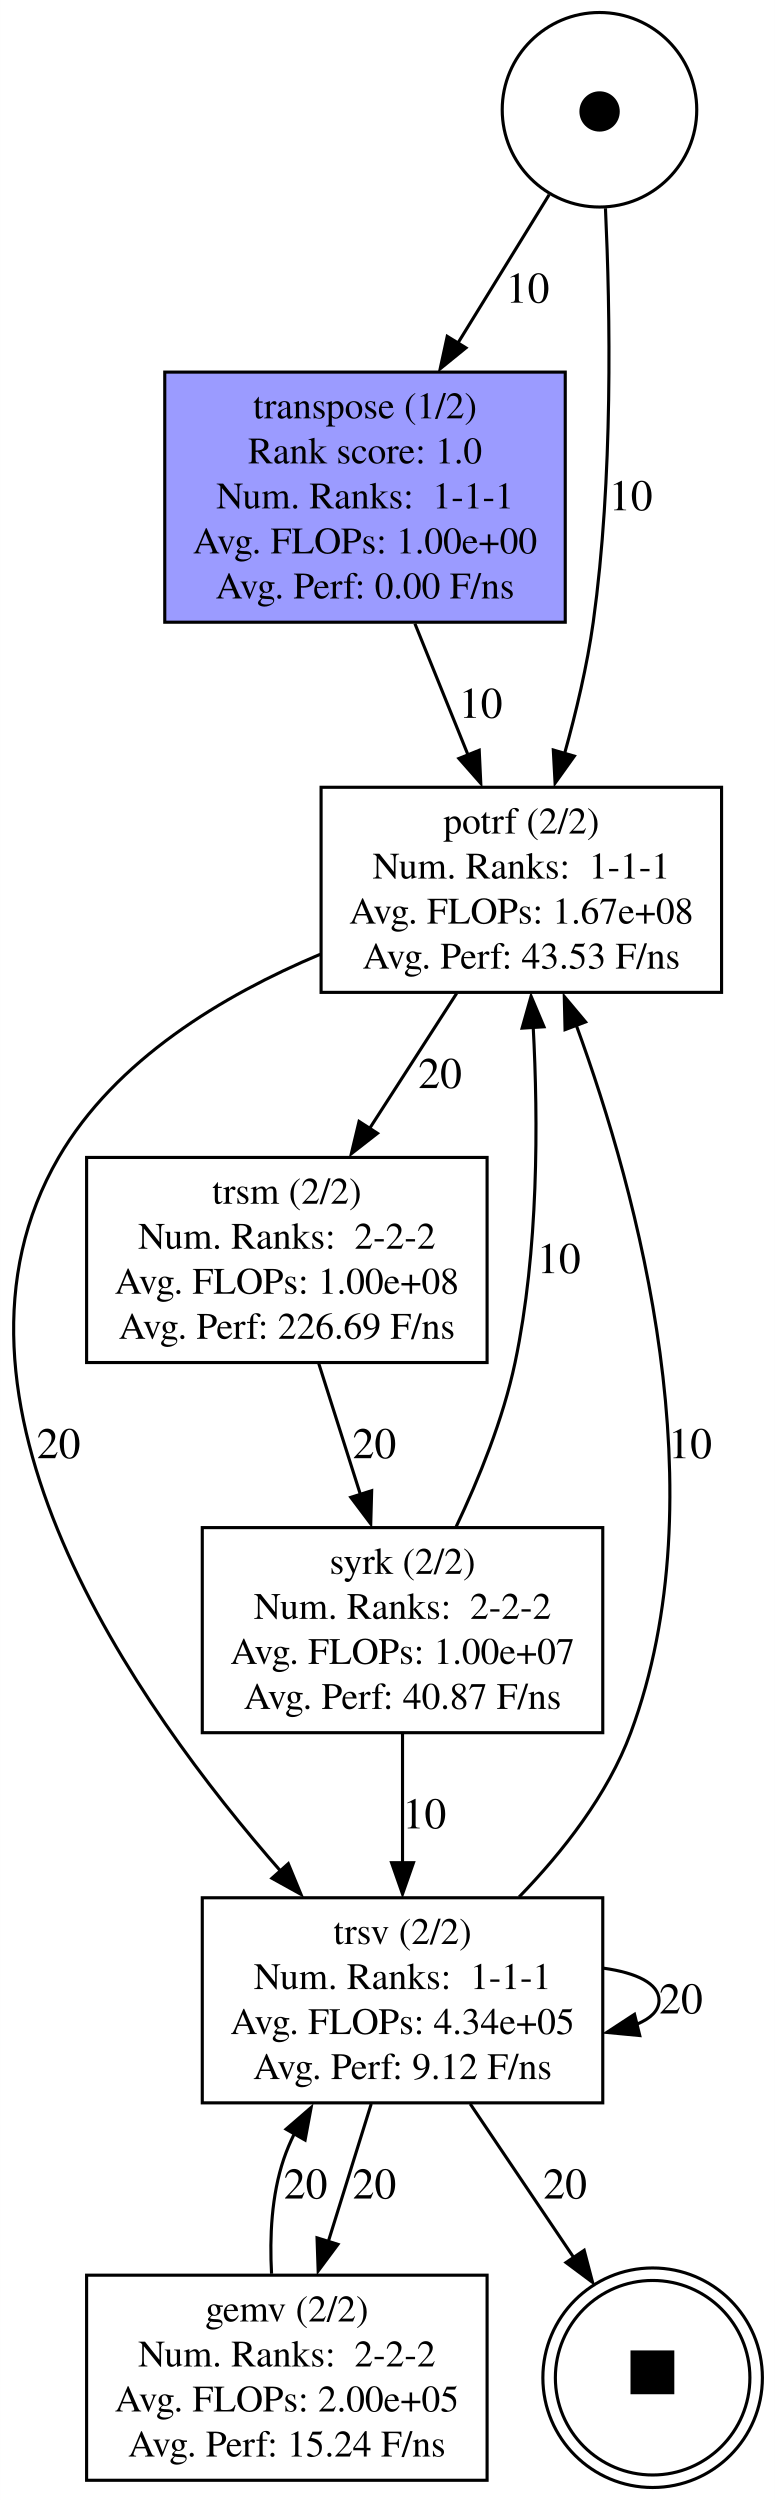
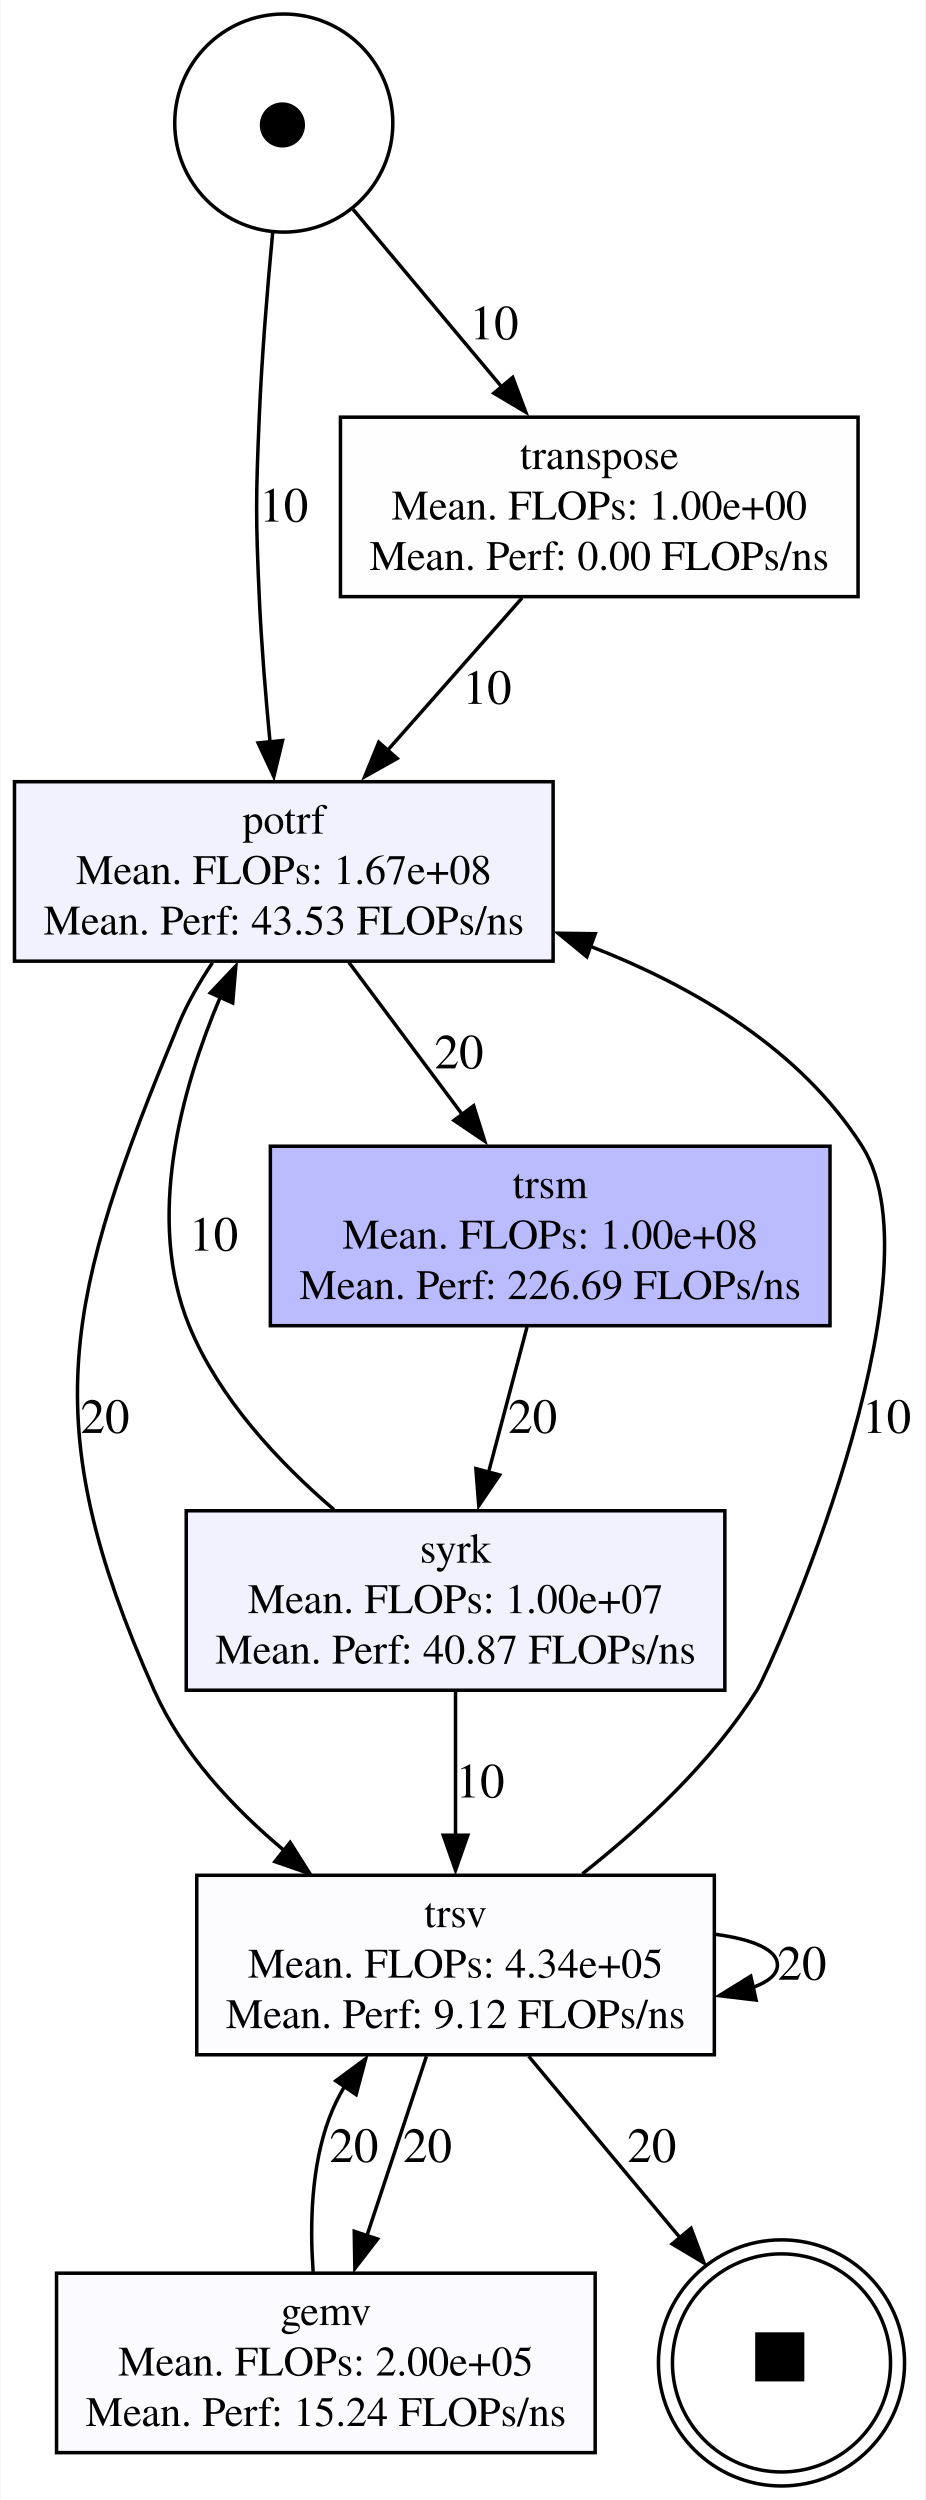
- <svg xmlns="http://www.w3.org/2000/svg" width="248pt" height="800pt" viewBox="0.00 0.00 247.83 799.65">
-   <g id="graph0" class="graph" transform="scale(1 1) rotate(0) translate(4 795.65)">
-     <polygon fill="white" stroke="none" points="-4,4 -4,-795.65 243.83,-795.65 243.83,4 -4,4" />
+ <svg xmlns="http://www.w3.org/2000/svg" width="264pt" height="713pt" viewBox="0.00 0.00 263.83 713.25">
+   <g id="graph0" class="graph" transform="scale(1 1) rotate(0) translate(4 709.25)">
+     <polygon fill="white" stroke="none" points="-4,4 -4,-709.25 259.83,-709.25 259.83,4 -4,4" />
    <g id="node1" class="node">
-       <ellipse fill="none" stroke="black" cx="187.72" cy="-760.54" rx="31.11" ry="31.11" />
-       <text text-anchor="middle" x="187.72" y="-751.54" font-family="Times,serif" font-size="30.00">●</text>
+       <ellipse fill="none" stroke="black" cx="76.83" cy="-674.14" rx="31.11" ry="31.11" />
+       <text text-anchor="start" x="65.58" y="-665.14" font-family="Times,serif" font-size="30.00">●</text>
    </g>
    <g id="node2" class="node">
-       <polygon fill="#9b9bff" stroke="black" points="176.77,-676.63 48.67,-676.63 48.67,-596.63 176.77,-596.63 176.77,-676.63" />
-       <text text-anchor="middle" x="112.72" y="-661.83" font-family="Times,serif" font-size="12.00">transpose (1/2)</text>
-       <text text-anchor="middle" x="112.72" y="-647.43" font-family="Times,serif" font-size="12.00">Rank score: 1.0</text>
-       <text text-anchor="middle" x="112.72" y="-633.03" font-family="Times,serif" font-size="12.00">Num. Ranks:  1-1-1</text>
-       <text text-anchor="middle" x="112.72" y="-618.63" font-family="Times,serif" font-size="12.00">Avg. FLOPs: 1.00e+00</text>
-       <text text-anchor="middle" x="112.72" y="-604.23" font-family="Times,serif" font-size="12.00">Avg. Perf: 0.00 F/ns</text>
+       <polygon fill="#f2f2ff" stroke="black" points="153.67,-486.23 0,-486.23 0,-435.03 153.67,-435.03 153.67,-486.23" />
+       <text text-anchor="middle" x="76.83" y="-471.43" font-family="Times,serif" font-size="12.00">potrf</text>
+       <text text-anchor="middle" x="76.83" y="-457.03" font-family="Times,serif" font-size="12.00">Mean. FLOPs: 1.67e+08</text>
+       <text text-anchor="middle" x="76.83" y="-442.63" font-family="Times,serif" font-size="12.00">Mean. Perf: 43.53 FLOPs/ns</text>
+     </g>
+     <g id="edge3" class="edge">
+       <path fill="none" stroke="#000000" d="M73.66,-642.85C72.17,-627.17 70.57,-607.69 69.83,-590.23 68.87,-567.49 68.81,-561.76 69.83,-539.03 70.44,-525.47 71.66,-510.63 72.9,-497.59" />
+       <polygon fill="#000000" stroke="#000000" points="76.48,-497.98 73.99,-487.68 69.51,-497.29 76.48,-497.98" />
+       <text text-anchor="middle" x="76.83" y="-560.43" font-family="Times,serif" font-size="14.00">10</text>
+     </g>
+     <g id="node3" class="node">
+       <polygon fill="#fefeff" stroke="black" points="240.67,-590.23 93,-590.23 93,-539.03 240.67,-539.03 240.67,-590.23" />
+       <text text-anchor="middle" x="166.83" y="-575.43" font-family="Times,serif" font-size="12.00">transpose</text>
+       <text text-anchor="middle" x="166.83" y="-561.03" font-family="Times,serif" font-size="12.00">Mean. FLOPs: 1.00e+00</text>
+       <text text-anchor="middle" x="166.83" y="-546.63" font-family="Times,serif" font-size="12.00">Mean. Perf: 0.00 FLOPs/ns</text>
+     </g>
+     <g id="edge1" class="edge">
+       <path fill="none" stroke="#000000" d="M96.58,-649.54C109.01,-634.7 125.23,-615.32 138.96,-598.92" />
+       <polygon fill="#000000" stroke="#000000" points="142.14,-601.58 145.87,-591.66 136.77,-597.08 142.14,-601.58" />
+       <text text-anchor="middle" x="136.83" y="-612.43" font-family="Times,serif" font-size="14.00">10</text>
+     </g>
+     <g id="node4" class="node">
+       <polygon fill="#bbbbff" stroke="black" points="232.67,-382.23 73,-382.23 73,-331.03 232.67,-331.03 232.67,-382.23" />
+       <text text-anchor="middle" x="152.83" y="-367.43" font-family="Times,serif" font-size="12.00">trsm</text>
+       <text text-anchor="middle" x="152.83" y="-353.03" font-family="Times,serif" font-size="12.00">Mean. FLOPs: 1.00e+08</text>
+       <text text-anchor="middle" x="152.83" y="-338.63" font-family="Times,serif" font-size="12.00">Mean. Perf: 226.69 FLOPs/ns</text>
+     </g>
+     <g id="edge5" class="edge">
+       <path fill="none" stroke="#000000" d="M95.42,-434.67C105.18,-421.58 117.26,-405.37 127.82,-391.19" />
+       <polygon fill="#000000" stroke="#000000" points="131,-393.78 134.17,-383.67 125.39,-389.6 131,-393.78" />
+       <text text-anchor="middle" x="126.83" y="-404.43" font-family="Times,serif" font-size="14.00">20</text>
+     </g>
+     <g id="node5" class="node">
+       <polygon fill="#fcfcff" stroke="black" points="199.67,-174.23 52,-174.23 52,-123.03 199.67,-123.03 199.67,-174.23" />
+       <text text-anchor="middle" x="125.83" y="-159.43" font-family="Times,serif" font-size="12.00">trsv</text>
+       <text text-anchor="middle" x="125.83" y="-145.03" font-family="Times,serif" font-size="12.00">Mean. FLOPs: 4.34e+05</text>
+       <text text-anchor="middle" x="125.83" y="-130.63" font-family="Times,serif" font-size="12.00">Mean. Perf: 9.12 FLOPs/ns</text>
+     </g>
+     <g id="edge10" class="edge">
+       <path fill="none" stroke="#000000" d="M56.47,-434.57C52.78,-429.05 49.32,-423.04 46.83,-417.03 14.54,-338.94 5.45,-304.22 39.83,-227.03 47.83,-209.07 62.28,-193.53 77.09,-181.18" />
+       <polygon fill="#000000" stroke="#000000" points="78.65,-183.61 84.31,-174.65 74.3,-178.13 78.65,-183.61" />
+       <text text-anchor="middle" x="25.83" y="-300.43" font-family="Times,serif" font-size="14.00">20</text>
+     </g>
+     <g id="edge8" class="edge">
+       <path fill="none" stroke="#000000" d="M144.82,-538.67C133.16,-525.46 118.69,-509.06 106.09,-494.79" />
+       <polygon fill="#000000" stroke="#000000" points="109.17,-492.86 99.93,-487.67 103.93,-497.49 109.17,-492.86" />
+       <text text-anchor="middle" x="134.83" y="-508.43" font-family="Times,serif" font-size="14.00">10</text>
+     </g>
+     <g id="node6" class="node">
+       <polygon fill="#f2f2ff" stroke="black" points="202.67,-278.23 49,-278.23 49,-227.03 202.67,-227.03 202.67,-278.23" />
+       <text text-anchor="middle" x="125.83" y="-263.43" font-family="Times,serif" font-size="12.00">syrk</text>
+       <text text-anchor="middle" x="125.83" y="-249.03" font-family="Times,serif" font-size="12.00">Mean. FLOPs: 1.00e+07</text>
+       <text text-anchor="middle" x="125.83" y="-234.63" font-family="Times,serif" font-size="12.00">Mean. Perf: 40.87 FLOPs/ns</text>
+     </g>
+     <g id="edge11" class="edge">
+       <path fill="none" stroke="#000000" d="M146.23,-330.67C142.93,-318.2 138.87,-302.89 135.25,-289.21" />
+       <polygon fill="#000000" stroke="#000000" points="138.41,-288.44 132.46,-279.67 131.64,-290.24 138.41,-288.44" />
+       <text text-anchor="middle" x="147.83" y="-300.43" font-family="Times,serif" font-size="14.00">20</text>
+     </g>
+     <g id="edge12" class="edge">
+       <path fill="none" stroke="#000000" d="M162.03,-174.65C179.35,-188.31 199.04,-206.6 211.83,-227.03 215.81,-233.38 265.62,-344.79 241.83,-382.23 224.3,-409.82 194.04,-427.74 164.19,-439.31" />
+       <polygon fill="#000000" stroke="#000000" points="163.29,-436.28 155.1,-443 165.69,-442.86 163.29,-436.28" />
+       <text text-anchor="middle" x="248.83" y="-300.43" font-family="Times,serif" font-size="14.00">10</text>
+     </g>
+     <g id="edge9" class="edge">
+       <path fill="none" stroke="#000000" d="M200.06,-157.38C210.6,-155.96 217.67,-153.04 217.67,-148.63 217.67,-145.93 215.04,-143.8 210.6,-142.22" />
+       <polygon fill="#000000" stroke="#000000" points="211.58,-138.63 201.06,-139.88 210.06,-145.46 211.58,-138.63" />
+       <text text-anchor="middle" x="224.67" y="-144.43" font-family="Times,serif" font-size="14.00">20</text>
+     </g>
+     <g id="node7" class="node">
+       <polygon fill="#fafaff" stroke="black" points="165.67,-60.71 12,-60.71 12,-9.51 165.67,-9.51 165.67,-60.71" />
+       <text text-anchor="middle" x="88.83" y="-45.91" font-family="Times,serif" font-size="12.00">gemv</text>
+       <text text-anchor="middle" x="88.83" y="-31.51" font-family="Times,serif" font-size="12.00">Mean. FLOPs: 2.00e+05</text>
+       <text text-anchor="middle" x="88.83" y="-17.11" font-family="Times,serif" font-size="12.00">Mean. Perf: 15.24 FLOPs/ns</text>
+     </g>
+     <g id="edge7" class="edge">
+       <path fill="none" stroke="#000000" d="M117.53,-122.6C112.48,-107.39 105.96,-87.75 100.42,-71.02" />
+       <polygon fill="#000000" stroke="#000000" points="103.58,-70.44 97.11,-62.05 96.94,-72.65 103.58,-70.44" />
+       <text text-anchor="middle" x="117.83" y="-92.43" font-family="Times,serif" font-size="14.00">20</text>
+     </g>
+     <g id="node8" class="node">
+       <ellipse fill="none" stroke="black" cx="218.83" cy="-35.11" rx="31.11" ry="31.11" />
+       <ellipse fill="none" stroke="black" cx="218.83" cy="-35.11" rx="35.11" ry="35.11" />
+       <text text-anchor="start" x="207.58" y="-26.11" font-family="Times,serif" font-size="30.00">■</text>
+     </g>
+     <g id="edge4" class="edge">
+       <path fill="none" stroke="#000000" d="M146.7,-122.6C159.38,-107.4 175.76,-87.76 189.7,-71.05" />
+       <polygon fill="#000000" stroke="#000000" points="193.02,-73.53 196.74,-63.61 187.64,-69.05 193.02,-73.53" />
+       <text text-anchor="middle" x="181.83" y="-92.43" font-family="Times,serif" font-size="14.00">20</text>
    </g>
    <g id="edge2" class="edge">
-       <path fill="none" stroke="#000000" d="M171.63,-733.38C163.14,-719.58 152.45,-702.2 142.51,-686.04" />
-       <polygon fill="#000000" stroke="#000000" points="144.99,-684.39 136.77,-677.71 139.02,-688.06 144.99,-684.39" />
-       <text text-anchor="middle" x="164.72" y="-698.83" font-family="Times,serif" font-size="14.00">10</text>
+       <path fill="none" stroke="#000000" d="M91.12,-278.58C75.33,-292.1 58.31,-310.28 49.83,-331.03 37.41,-361.41 47.48,-398.27 58.69,-424.72" />
+       <polygon fill="#000000" stroke="#000000" points="55.87,-425.98 63.16,-433.67 62.25,-423.11 55.87,-425.98" />
+       <text text-anchor="middle" x="56.83" y="-352.43" font-family="Times,serif" font-size="14.00">10</text>
    </g>
-     <g id="node4" class="node">
-       <polygon fill="#ffffff" stroke="black" points="226.77,-543.83 98.67,-543.83 98.67,-478.23 226.77,-478.23 226.77,-543.83" />
-       <text text-anchor="middle" x="162.72" y="-529.03" font-family="Times,serif" font-size="12.00">potrf (2/2)</text>
-       <text text-anchor="middle" x="162.72" y="-514.63" font-family="Times,serif" font-size="12.00">Num. Ranks:  1-1-1</text>
-       <text text-anchor="middle" x="162.72" y="-500.23" font-family="Times,serif" font-size="12.00">Avg. FLOPs: 1.67e+08</text>
-       <text text-anchor="middle" x="162.72" y="-485.83" font-family="Times,serif" font-size="12.00">Avg. Perf: 43.53 F/ns</text>
-     </g>
-     <g id="edge1" class="edge">
-       <path fill="none" stroke="#000000" d="M189.63,-729.04C191.16,-696.18 192.12,-642.43 185.72,-596.63 183.78,-582.71 180.24,-567.83 176.52,-554.49" />
-       <polygon fill="#000000" stroke="#000000" points="179.67,-553.79 173.52,-545.17 172.95,-555.75 179.67,-553.79" />
-       <text text-anchor="middle" x="197.72" y="-632.43" font-family="Times,serif" font-size="14.00">10</text>
-     </g>
-     <g id="edge10" class="edge">
-       <path fill="none" stroke="#000000" d="M128.68,-596.18C134.1,-582.78 140.17,-567.76 145.68,-554.16" />
-       <polygon fill="#000000" stroke="#000000" points="149.25,-555.67 149.75,-545.09 142.76,-553.04 149.25,-555.67" />
-       <text text-anchor="middle" x="149.72" y="-566.03" font-family="Times,serif" font-size="14.00">10</text>
-     </g>
-     <g id="node3" class="node">
-       <polygon fill="#ffffff" stroke="black" points="151.77,-425.43 23.67,-425.43 23.67,-359.83 151.77,-359.83 151.77,-425.43" />
-       <text text-anchor="middle" x="87.72" y="-410.63" font-family="Times,serif" font-size="12.00">trsm (2/2)</text>
-       <text text-anchor="middle" x="87.72" y="-396.23" font-family="Times,serif" font-size="12.00">Num. Ranks:  2-2-2</text>
-       <text text-anchor="middle" x="87.72" y="-381.83" font-family="Times,serif" font-size="12.00">Avg. FLOPs: 1.00e+08</text>
-       <text text-anchor="middle" x="87.72" y="-367.43" font-family="Times,serif" font-size="12.00">Avg. Perf: 226.69 F/ns</text>
-     </g>
-     <g id="node6" class="node">
-       <polygon fill="#ffffff" stroke="black" points="188.77,-307.03 60.67,-307.03 60.67,-241.43 188.77,-241.43 188.77,-307.03" />
-       <text text-anchor="middle" x="124.72" y="-292.23" font-family="Times,serif" font-size="12.00">syrk (2/2)</text>
-       <text text-anchor="middle" x="124.72" y="-277.83" font-family="Times,serif" font-size="12.00">Num. Ranks:  2-2-2</text>
-       <text text-anchor="middle" x="124.72" y="-263.43" font-family="Times,serif" font-size="12.00">Avg. FLOPs: 1.00e+07</text>
-       <text text-anchor="middle" x="124.72" y="-249.03" font-family="Times,serif" font-size="12.00">Avg. Perf: 40.87 F/ns</text>
-     </g>
-     <g id="edge4" class="edge">
-       <path fill="none" stroke="#000000" d="M97.93,-359.51C102.05,-346.53 106.87,-331.38 111.28,-317.52" />
-       <polygon fill="#000000" stroke="#000000" points="114.85,-318.83 114.55,-308.24 108.18,-316.71 114.85,-318.83" />
-       <text text-anchor="middle" x="115.72" y="-329.23" font-family="Times,serif" font-size="14.00">20</text>
-     </g>
-     <g id="edge3" class="edge">
-       <path fill="none" stroke="#000000" d="M142.03,-477.91C133.42,-464.55 123.32,-448.88 114.19,-434.7" />
-       <polygon fill="#000000" stroke="#000000" points="116.7,-433.15 108.35,-426.64 110.82,-436.94 116.7,-433.15" />
-       <text text-anchor="middle" x="136.72" y="-447.63" font-family="Times,serif" font-size="14.00">20</text>
-     </g>
-     <g id="node7" class="node">
-       <polygon fill="#ffffff" stroke="black" points="188.77,-188.63 60.67,-188.63 60.67,-123.03 188.77,-123.03 188.77,-188.63" />
-       <text text-anchor="middle" x="124.72" y="-173.83" font-family="Times,serif" font-size="12.00">trsv (2/2)</text>
-       <text text-anchor="middle" x="124.72" y="-159.43" font-family="Times,serif" font-size="12.00">Num. Ranks:  1-1-1</text>
-       <text text-anchor="middle" x="124.72" y="-145.03" font-family="Times,serif" font-size="12.00">Avg. FLOPs: 4.34e+05</text>
-       <text text-anchor="middle" x="124.72" y="-130.63" font-family="Times,serif" font-size="12.00">Avg. Perf: 9.12 F/ns</text>
+     <g id="edge13" class="edge">
+       <path fill="none" stroke="#000000" d="M125.83,-226.67C125.83,-214.32 125.83,-199.19 125.83,-185.62" />
+       <polygon fill="#000000" stroke="#000000" points="129.33,-185.67 125.83,-175.67 122.33,-185.67 129.33,-185.67" />
+       <text text-anchor="middle" x="132.83" y="-196.43" font-family="Times,serif" font-size="14.00">10</text>
    </g>
    <g id="edge6" class="edge">
-       <path fill="none" stroke="#000000" d="M98.42,-490.42C67.3,-477.33 32.84,-456.66 14.72,-425.43 -29.78,-348.73 38.87,-250.56 86.14,-196.68" />
-       <polygon fill="#000000" stroke="#000000" points="88.18,-199.53 92.23,-189.74 82.96,-194.87 88.18,-199.53" />
-       <text text-anchor="middle" x="14.72" y="-329.23" font-family="Times,serif" font-size="14.00">20</text>
-     </g>
-     <g id="node5" class="node">
-       <polygon fill="#ffffff" stroke="black" points="151.77,-67.91 23.67,-67.91 23.67,-2.31 151.77,-2.31 151.77,-67.91" />
-       <text text-anchor="middle" x="87.72" y="-53.11" font-family="Times,serif" font-size="12.00">gemv (2/2)</text>
-       <text text-anchor="middle" x="87.72" y="-38.71" font-family="Times,serif" font-size="12.00">Num. Ranks:  2-2-2</text>
-       <text text-anchor="middle" x="87.72" y="-24.31" font-family="Times,serif" font-size="12.00">Avg. FLOPs: 2.00e+05</text>
-       <text text-anchor="middle" x="87.72" y="-9.91" font-family="Times,serif" font-size="12.00">Avg. Perf: 15.24 F/ns</text>
-     </g>
-     <g id="edge8" class="edge">
-       <path fill="none" stroke="#000000" d="M82.83,-68.37C82.18,-80.17 82.81,-93.46 86.72,-105.03 87.65,-107.78 88.8,-110.5 90.12,-113.17" />
-       <polygon fill="#000000" stroke="#000000" points="87.48,-114.61 95.49,-121.54 93.55,-111.13 87.48,-114.61" />
-       <text text-anchor="middle" x="93.72" y="-92.43" font-family="Times,serif" font-size="14.00">20</text>
-     </g>
-     <g id="edge5" class="edge">
-       <path fill="none" stroke="#000000" d="M141.82,-307.2C149.15,-322.64 156.9,-341.71 160.72,-359.83 168.24,-395.51 168.15,-437.02 166.51,-467.35" />
-       <polygon fill="#000000" stroke="#000000" points="162.97,-466.79 165.84,-476.99 169.96,-467.22 162.97,-466.79" />
-       <text text-anchor="middle" x="174.72" y="-388.43" font-family="Times,serif" font-size="14.00">10</text>
-     </g>
-     <g id="edge11" class="edge">
-       <path fill="none" stroke="#000000" d="M124.72,-241.11C124.72,-228.26 124.72,-213.27 124.72,-199.53" />
-       <polygon fill="#000000" stroke="#000000" points="128.22,-199.84 124.72,-189.84 121.22,-199.84 128.22,-199.84" />
-       <text text-anchor="middle" x="131.72" y="-210.83" font-family="Times,serif" font-size="14.00">10</text>
-     </g>
-     <g id="edge12" class="edge">
-       <path fill="none" stroke="#000000" d="M162,-188.87C176.02,-203.33 190.35,-221.61 197.72,-241.43 226.07,-317.67 200.13,-413.5 180.32,-467.65" />
-       <polygon fill="#000000" stroke="#000000" points="176.71,-466.31 176.46,-476.9 183.26,-468.78 176.71,-466.31" />
-       <text text-anchor="middle" x="216.72" y="-329.23" font-family="Times,serif" font-size="14.00">10</text>
-     </g>
-     <g id="edge7" class="edge">
-       <path fill="none" stroke="#000000" d="M114.71,-122.7C110.47,-109.11 105.48,-93.08 100.94,-78.54" />
-       <polygon fill="#000000" stroke="#000000" points="104.06,-77.77 97.74,-69.26 97.38,-79.85 104.06,-77.77" />
-       <text text-anchor="middle" x="115.72" y="-92.43" font-family="Times,serif" font-size="14.00">20</text>
-     </g>
-     <g id="edge9" class="edge">
-       <path fill="none" stroke="#000000" d="M189.05,-166.1C199.55,-164.63 206.77,-161.2 206.77,-155.83 206.77,-152.55 204.09,-150 199.62,-148.17" />
-       <polygon fill="#000000" stroke="#000000" points="200.6,-144.56 190.05,-145.56 198.92,-151.36 200.6,-144.56" />
-       <text text-anchor="middle" x="213.77" y="-151.63" font-family="Times,serif" font-size="14.00">20</text>
-     </g>
-     <g id="node8" class="node">
-       <ellipse fill="none" stroke="black" cx="204.72" cy="-35.11" rx="31.11" ry="31.11" />
-       <ellipse fill="none" stroke="black" cx="204.72" cy="-35.11" rx="35.11" ry="35.11" />
-       <text text-anchor="middle" x="204.72" y="-26.11" font-family="Times,serif" font-size="30.00">■</text>
-     </g>
-     <g id="edge13" class="edge">
-       <path fill="none" stroke="#000000" d="M146.37,-122.7C156.58,-107.55 168.83,-89.37 179.46,-73.59" />
-       <polygon fill="#000000" stroke="#000000" points="182.82,-75.87 185.51,-65.62 177.02,-71.95 182.82,-75.87" />
-       <text text-anchor="middle" x="176.72" y="-92.43" font-family="Times,serif" font-size="14.00">20</text>
+       <path fill="none" stroke="#000000" d="M85.21,-61.1C84.24,-74.53 84.63,-91.13 89.83,-105.03 90.98,-108.1 92.46,-111.11 94.16,-114.01" />
+       <polygon fill="#000000" stroke="#000000" points="91.68,-115.59 100.2,-121.89 97.47,-111.66 91.68,-115.59" />
+       <text text-anchor="middle" x="96.83" y="-92.43" font-family="Times,serif" font-size="14.00">20</text>
    </g>
  </g>
</svg>
